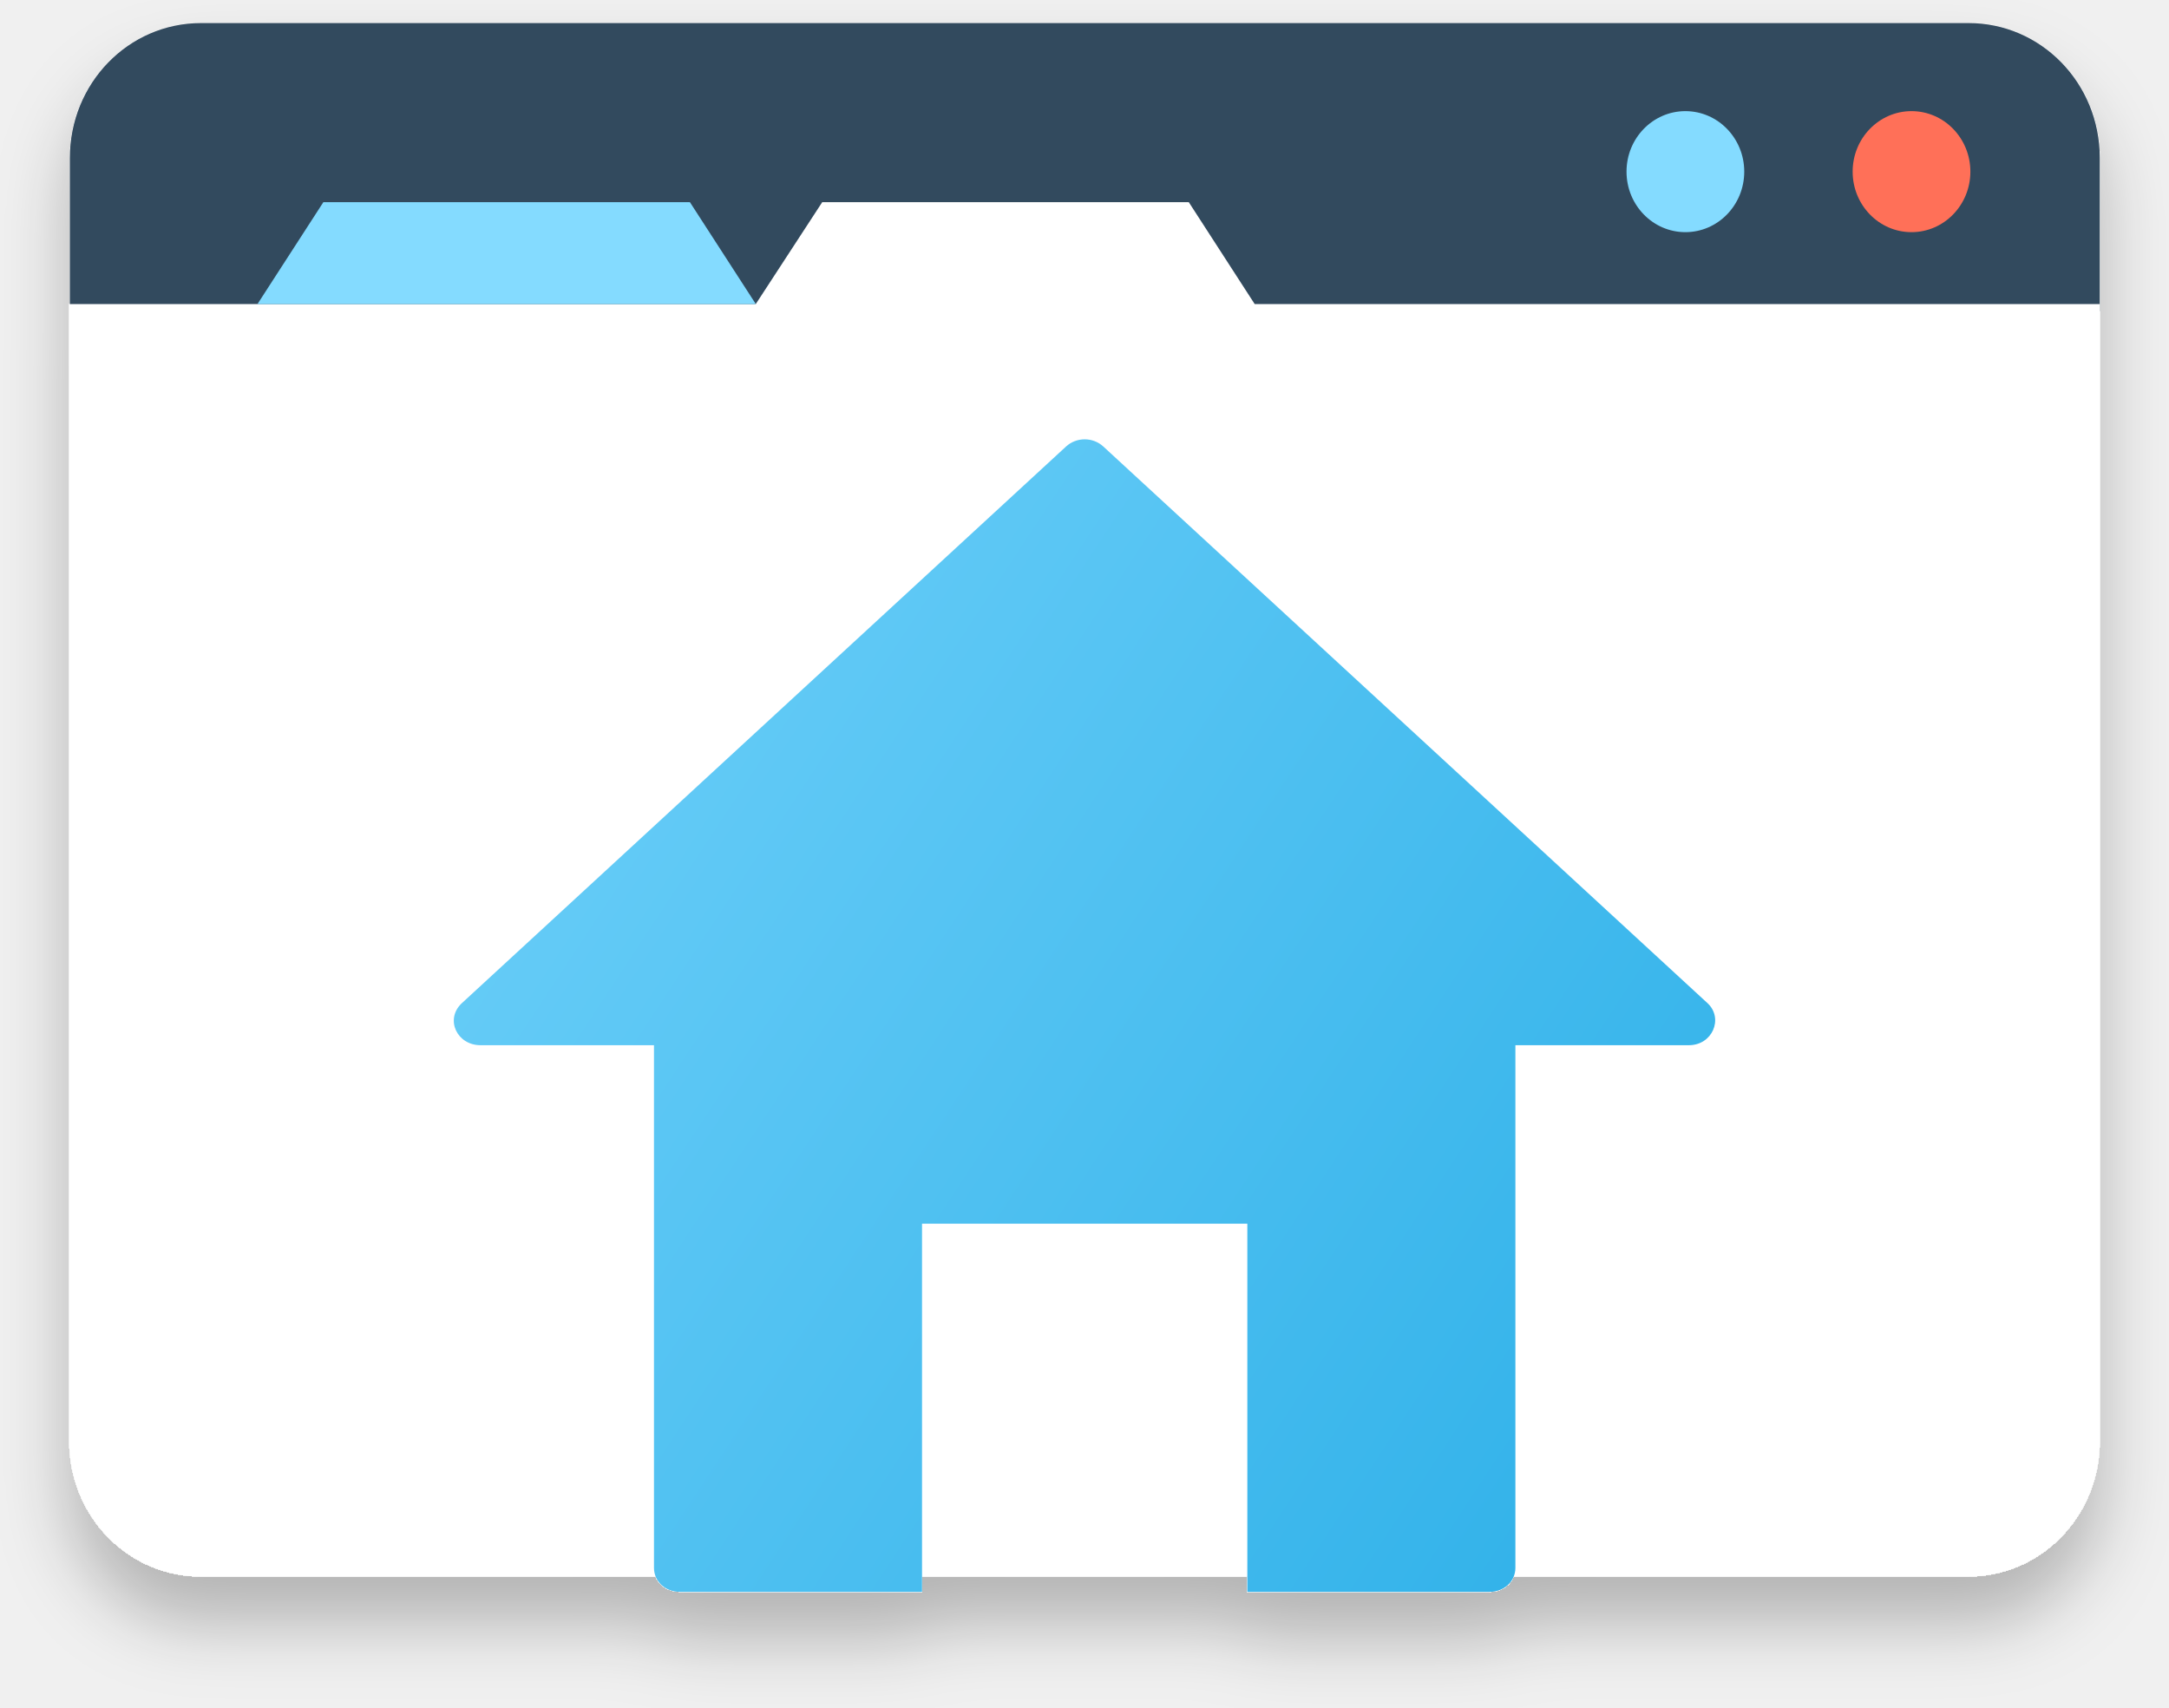
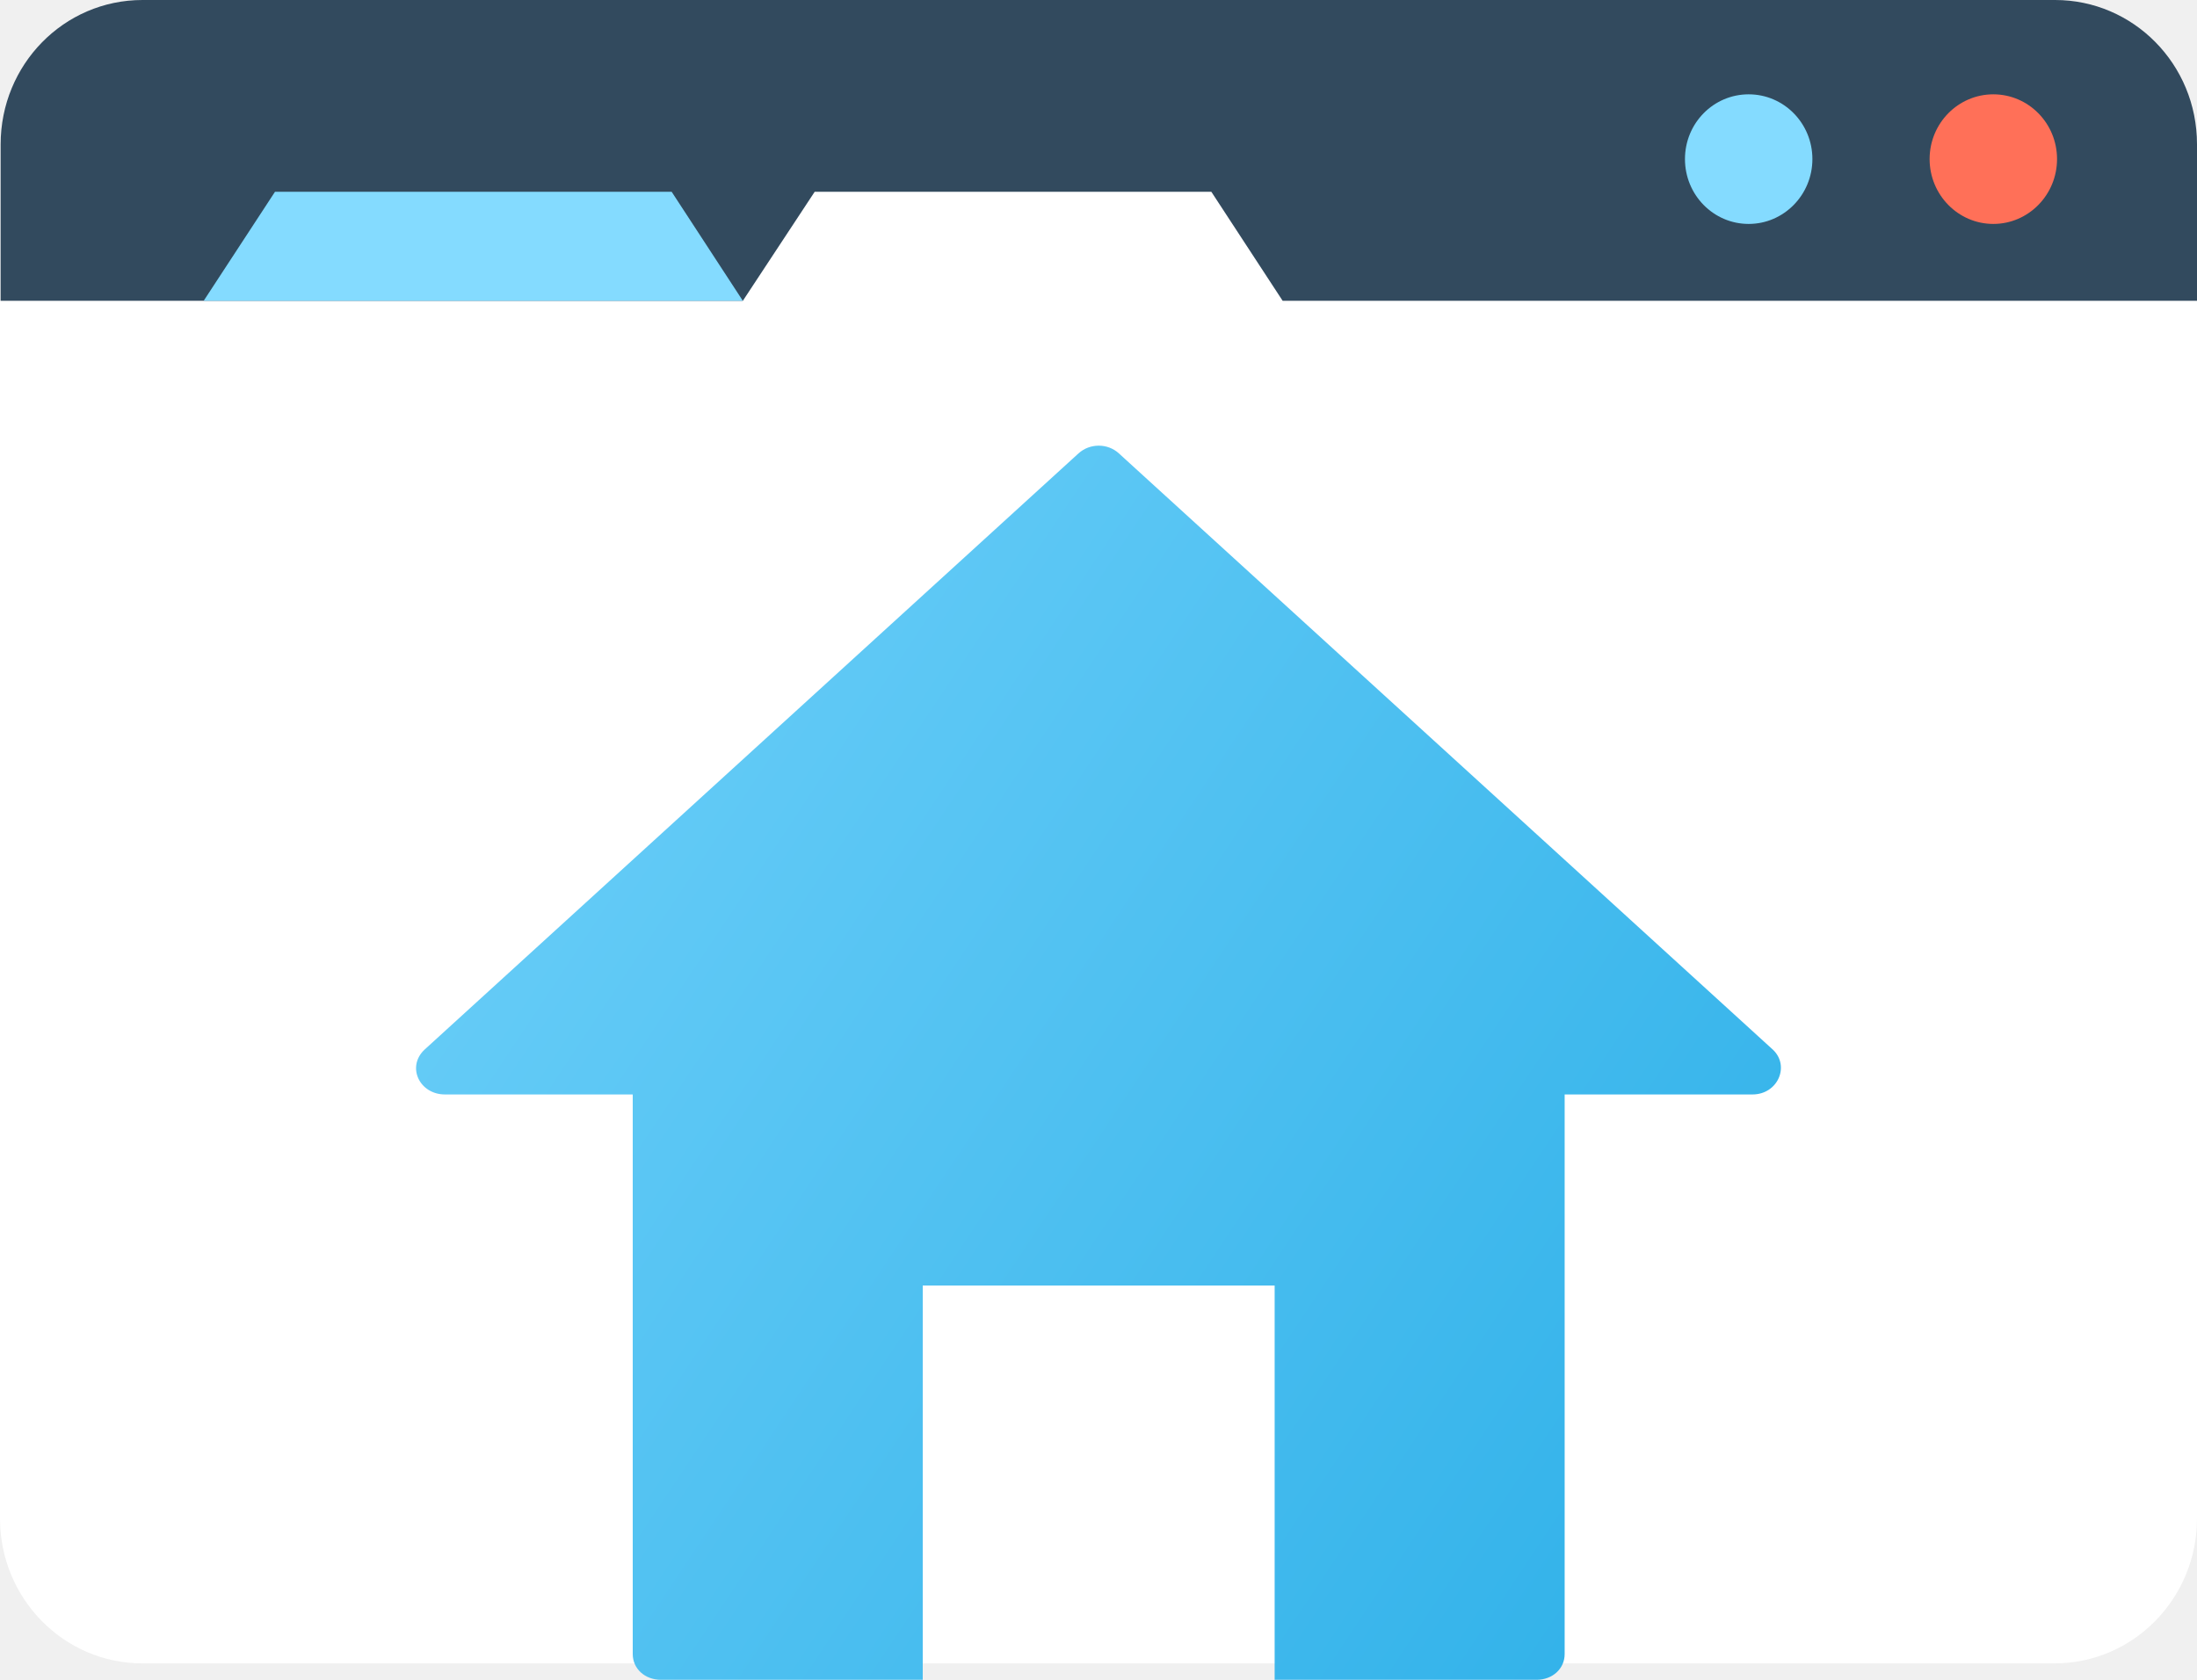
- <svg xmlns="http://www.w3.org/2000/svg" width="94" height="74" viewBox="0 0 94 74" fill="none">
-   <g filter="url(#filter0_d_1106_4)">
-     <path d="M91 13.491V6.843C91 3.597 88.449 1 85.317 1H8.71C5.552 1 3.027 3.623 3.027 6.843V13.491H91Z" fill="#324A5E" />
-     <path d="M90.999 13.179V62.466C90.999 65.712 88.448 68.335 85.29 68.335H8.708C5.551 68.335 3 65.712 3 62.466V13.179H32.754L35.633 8.764H51.52L54.375 13.179H90.999Z" fill="white" />
-     <path d="M11.159 13.179H32.755L29.9 8.764H14.013L11.159 13.179Z" fill="#84DBFF" />
-     <path d="M82.841 10.063C84.25 10.063 85.392 8.889 85.392 7.44C85.392 5.992 84.25 4.817 82.841 4.817C81.432 4.817 80.29 5.992 80.29 7.44C80.29 8.889 81.432 10.063 82.841 10.063Z" fill="#FF7058" />
-     <path d="M73.041 10.063C74.45 10.063 75.592 8.889 75.592 7.44C75.592 5.992 74.45 4.817 73.041 4.817C71.632 4.817 70.49 5.992 70.49 7.44C70.49 8.889 71.632 10.063 73.041 10.063Z" fill="#84DBFF" />
-     <path d="M73.192 45.305H65.674V67.959C65.674 68.549 65.185 69 64.546 69H54.057V53.041H39.959V69H29.47C28.831 69 28.342 68.549 28.342 67.959V45.305H20.823C19.808 45.305 19.282 44.195 19.996 43.501L46.2 19.355C46.651 18.939 47.365 18.939 47.816 19.355L74.02 43.501C74.696 44.16 74.208 45.305 73.192 45.305Z" fill="url(#paint0_linear_1106_4)" />
-   </g>
+ <svg xmlns="http://www.w3.org/2000/svg" width="17" height="13" viewBox="0 0 17 13" fill="none">
+   <path d="M17 2.388V1.117C17 0.496 16.507 0 15.902 0H1.103C0.493 0 0.005 0.501 0.005 1.117V2.388H17Z" fill="#324A5E" />
+   <path d="M17 2.328V11.751C17 12.371 16.507 12.873 15.897 12.873H1.103C0.493 12.873 0 12.371 0 11.751V2.328H5.748L6.304 1.484H9.373L9.925 2.328H17Z" fill="white" />
+   <path d="M1.576 2.328H5.748L5.197 1.484H2.128L1.576 2.328Z" fill="#84DBFF" />
+   <path d="M15.424 1.733C15.696 1.733 15.917 1.508 15.917 1.231C15.917 0.954 15.696 0.73 15.424 0.73C15.152 0.73 14.931 0.954 14.931 1.231C14.931 1.508 15.152 1.733 15.424 1.733Z" fill="#FF7058" />
+   <path d="M13.531 1.733C13.803 1.733 14.024 1.508 14.024 1.231C14.024 0.954 13.803 0.73 13.531 0.73C13.258 0.73 13.038 0.954 13.038 1.231C13.038 1.508 13.258 1.733 13.531 1.733Z" fill="#84DBFF" />
+   <path d="M13.56 8.47H12.107V12.801C12.107 12.914 12.013 13 11.89 13H9.863V9.949H7.14V13H5.114C4.99 13 4.896 12.914 4.896 12.801V8.47H3.443C3.247 8.47 3.145 8.258 3.283 8.125L8.345 3.509C8.433 3.429 8.571 3.429 8.658 3.509L13.72 8.125C13.851 8.251 13.756 8.47 13.56 8.47Z" fill="url(#paint0_linear_1152_2)" />
  <defs>
-     <filter id="filter0_d_1106_4" x="0" y="0" width="94" height="74" filterUnits="userSpaceOnUse" color-interpolation-filters="sRGB">
-       <feFlood flood-opacity="0" result="BackgroundImageFix" />
-       <feColorMatrix in="SourceAlpha" type="matrix" values="0 0 0 0 0 0 0 0 0 0 0 0 0 0 0 0 0 0 127 0" result="hardAlpha" />
-       <feOffset dy="2" />
-       <feGaussianBlur stdDeviation="1.5" />
-       <feComposite in2="hardAlpha" operator="out" />
-       <feColorMatrix type="matrix" values="0 0 0 0 0 0 0 0 0 0 0 0 0 0 0 0 0 0 0.25 0" />
-       <feBlend mode="normal" in2="BackgroundImageFix" result="effect1_dropShadow_1106_4" />
-       <feBlend mode="normal" in="SourceGraphic" in2="effect1_dropShadow_1106_4" result="shape" />
-     </filter>
-     <linearGradient id="paint0_linear_1106_4" x1="4.482" y1="3.431" x2="100.253" y2="66.534" gradientUnits="userSpaceOnUse">
+     <linearGradient id="paint0_linear_1152_2" x1="0.286" y1="0.465" x2="18.67" y2="12.705" gradientUnits="userSpaceOnUse">
      <stop stop-color="#84DBFF" />
      <stop offset="1" stop-color="#1AA6E3" />
    </linearGradient>
  </defs>
</svg>
